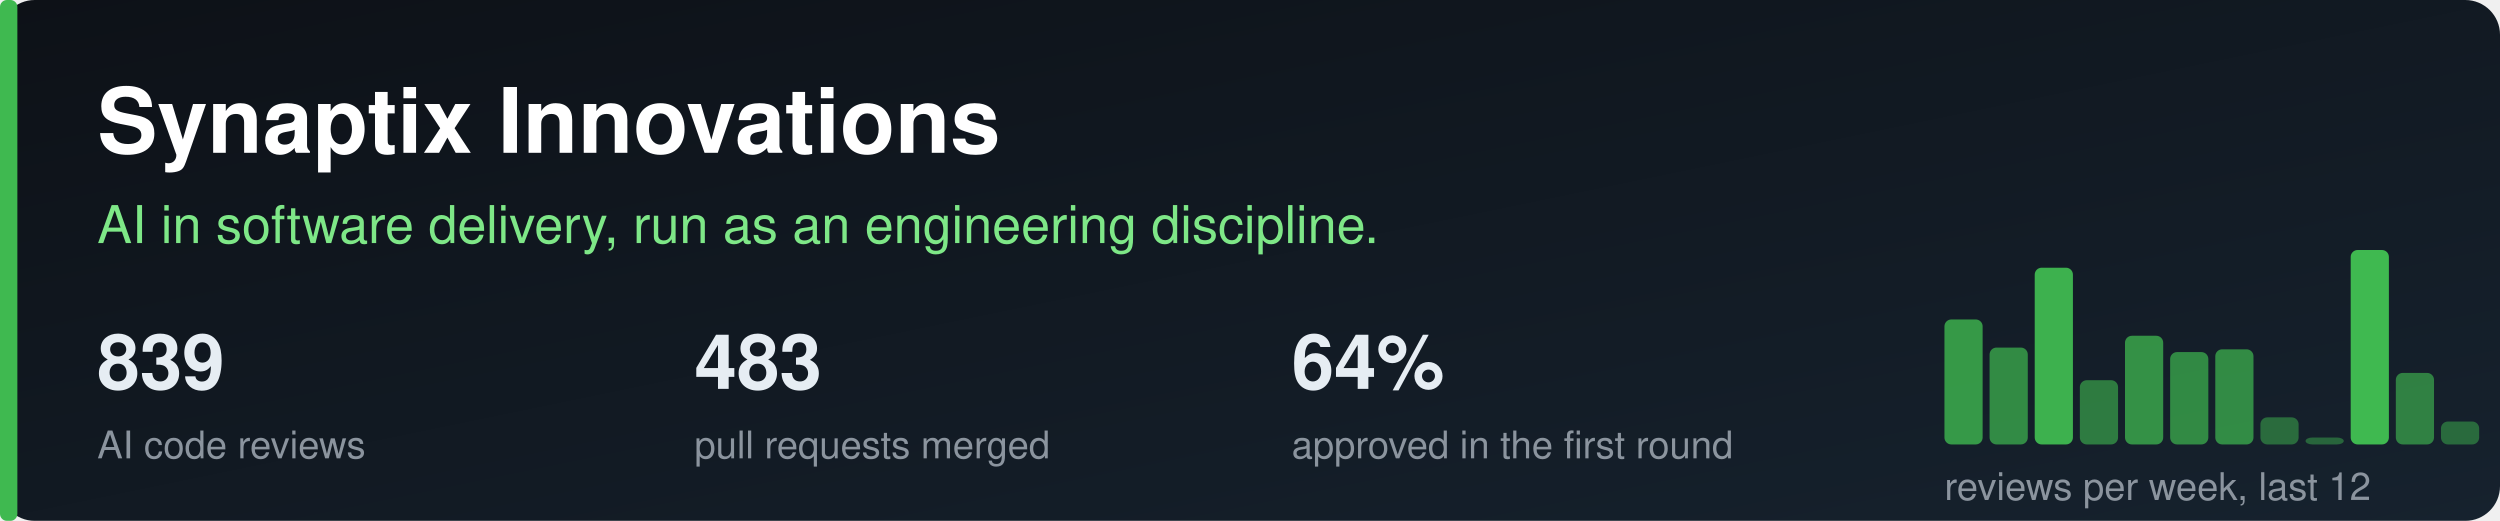
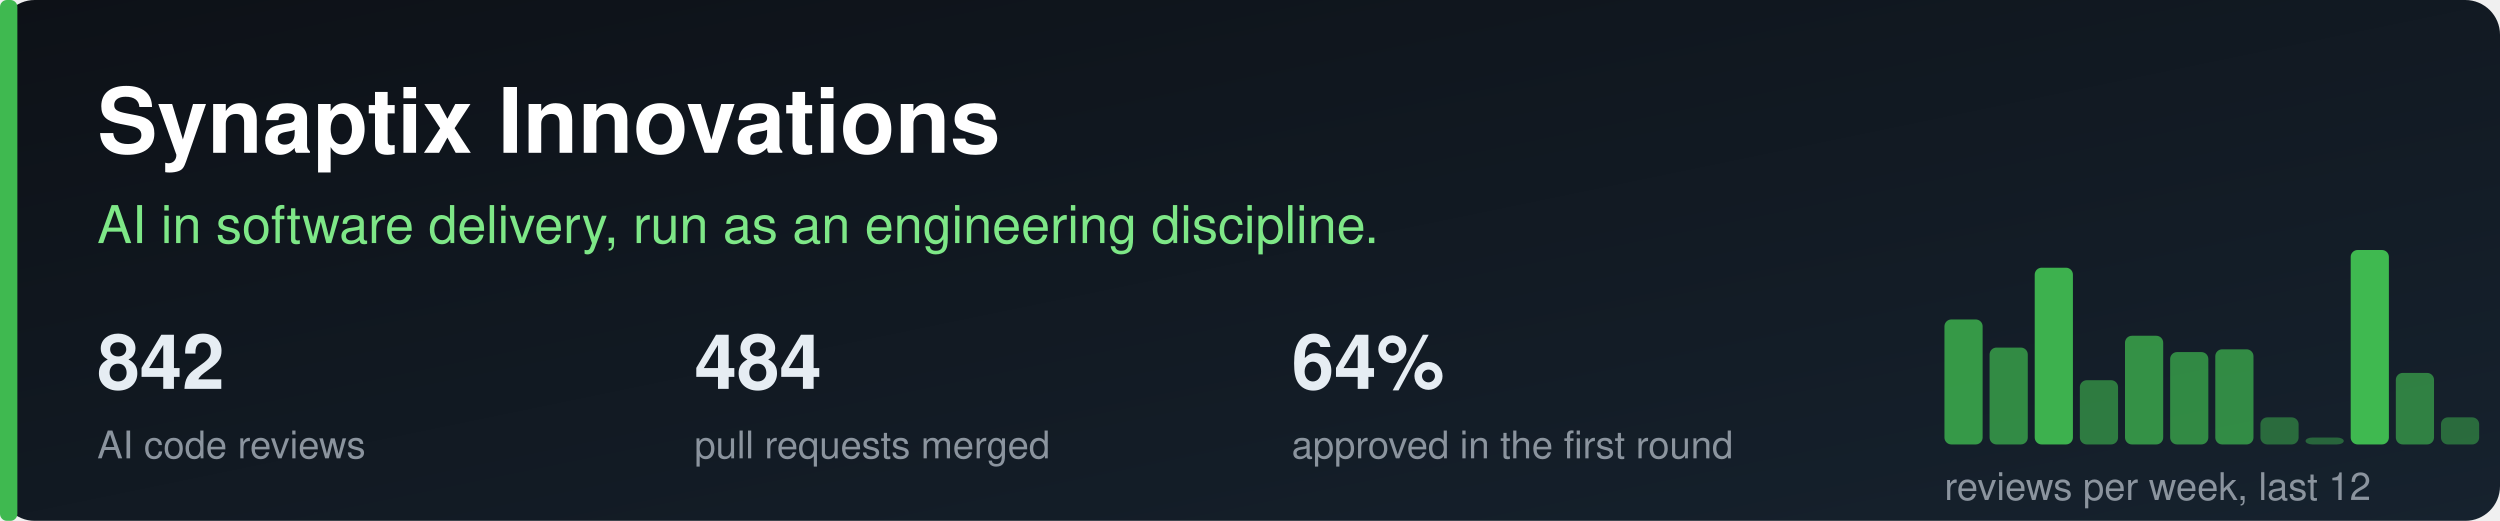
<svg xmlns="http://www.w3.org/2000/svg" width="720" height="150" viewBox="0 0 720 150" role="img" aria-label="Synaptix Innovations">
  <defs>
    <linearGradient id="g" x1="0" y1="0" x2="1" y2="1">
      <stop offset="0" stop-color="#0d1117" />
      <stop offset="1" stop-color="#16222e" />
    </linearGradient>
  </defs>
  <style>text{font-family:-apple-system,Segoe UI,Helvetica,Arial,sans-serif}.n{font-size:22px;font-weight:600;fill:#e6edf3}.l{font-size:11px;fill:#8b949e}</style>
  <rect width="720" height="150" rx="10" fill="url(#g)" />
  <rect x="0" y="0" width="5" height="150" rx="2" fill="#3fb950" />
  <text x="28" y="44" font-size="26" font-weight="700" fill="#ffffff">Synaptix Innovations</text>
  <text x="28" y="70" font-size="15" fill="#7ee787">AI in software delivery, run as an engineering discipline.</text>
-   <text class="n" x="28" y="112">839</text>
+   <text class="n" x="28" y="112">842</text>
  <text class="l" x="28" y="132">AI code reviews</text>
-   <text class="n" x="200" y="112">483</text>
+   <text class="n" x="200" y="112">484</text>
  <text class="l" x="200" y="132">pull requests merged</text>
  <text class="n" x="372" y="112">64%</text>
  <text class="l" x="372" y="132">approved in the first round</text>
  <rect x="560" y="92.0" width="11" height="36.0" rx="2" fill="#3fb950" opacity="0.79" />
  <rect x="573" y="100.1" width="11" height="27.9" rx="2" fill="#3fb950" opacity="0.70" />
  <rect x="586" y="77.1" width="11" height="50.9" rx="2" fill="#3fb950" opacity="0.95" />
  <rect x="599" y="109.5" width="11" height="18.5" rx="2" fill="#3fb950" opacity="0.60" />
  <rect x="612" y="96.7" width="11" height="31.3" rx="2" fill="#3fb950" opacity="0.74" />
  <rect x="625" y="101.4" width="11" height="26.6" rx="2" fill="#3fb950" opacity="0.69" />
  <rect x="638" y="100.6" width="11" height="27.4" rx="2" fill="#3fb950" opacity="0.70" />
  <rect x="651" y="120.2" width="11" height="7.8" rx="2" fill="#3fb950" opacity="0.49" />
  <rect x="664" y="126.0" width="11" height="2.0" rx="2" fill="#3fb950" opacity="0.45" />
  <rect x="677" y="72.0" width="11" height="56.0" rx="2" fill="#3fb950" opacity="1.00" />
  <rect x="690" y="107.4" width="11" height="20.6" rx="2" fill="#3fb950" opacity="0.63" />
-   <rect x="703" y="121.4" width="11" height="6.6" rx="2" fill="#3fb950" opacity="0.48" />
+   <rect x="703" y="120.2" width="11" height="7.8" rx="2" fill="#3fb950" opacity="0.49" />
  <text class="l" x="560" y="144">reviews per week, last 12</text>
</svg>
